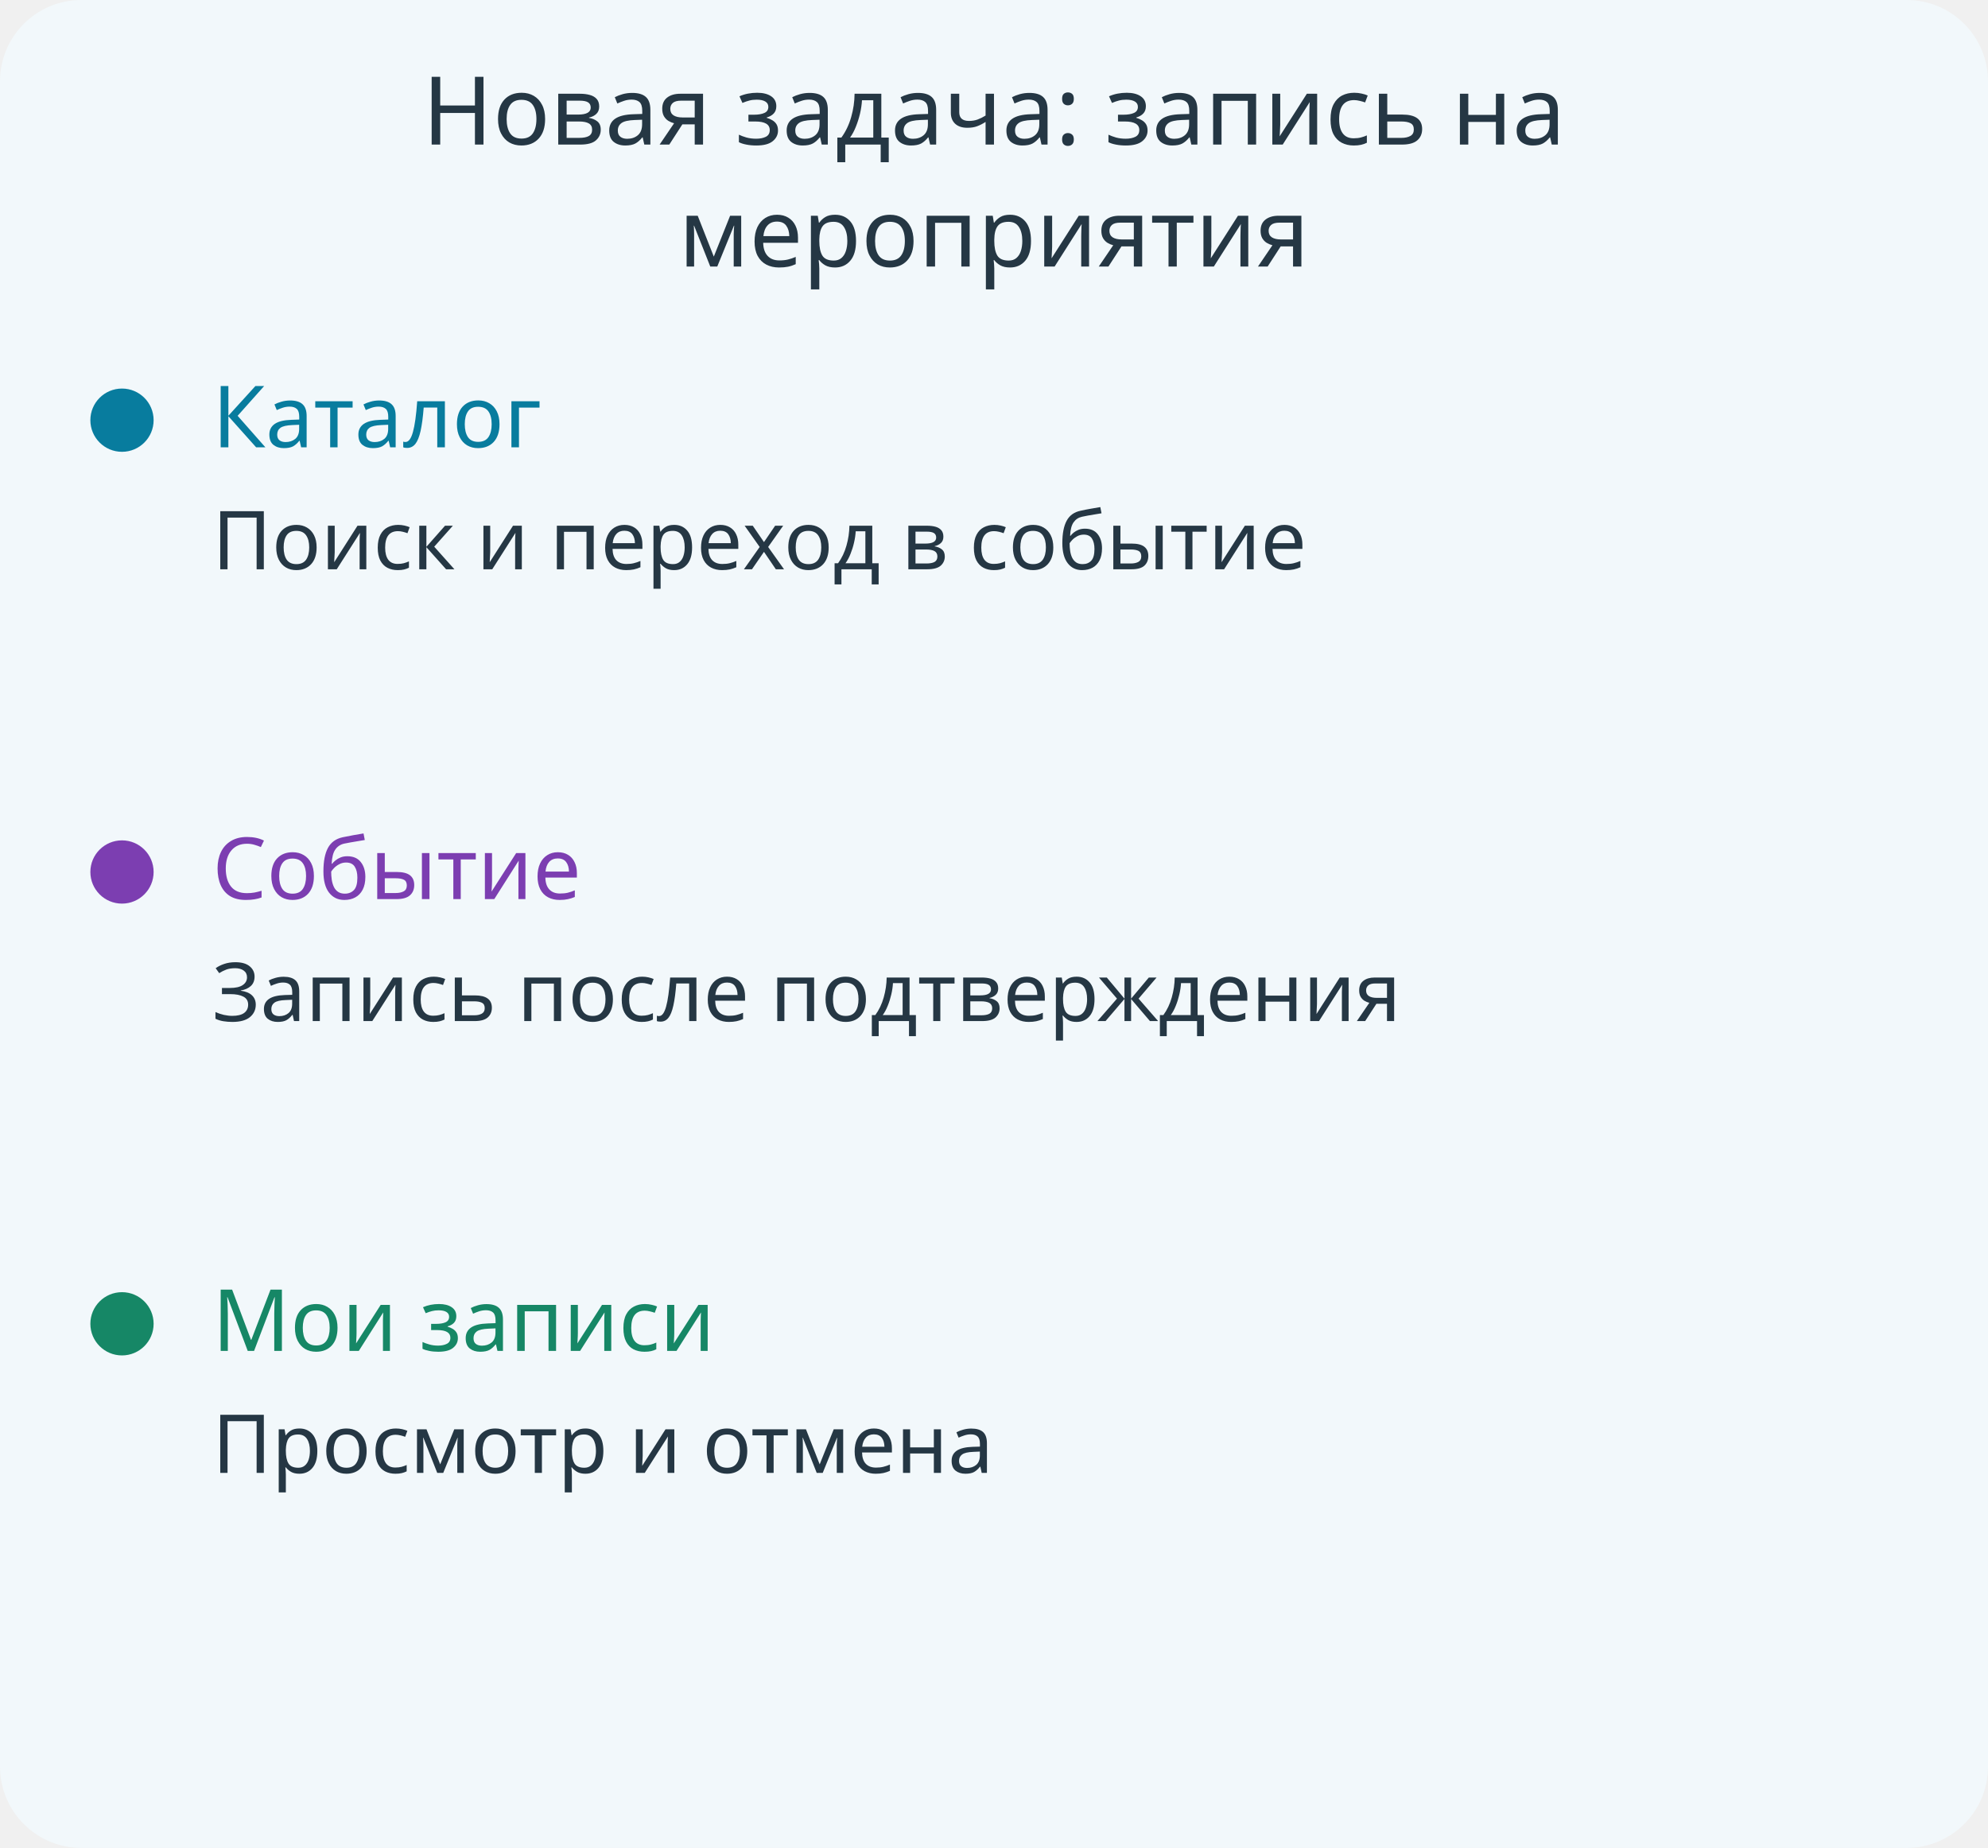
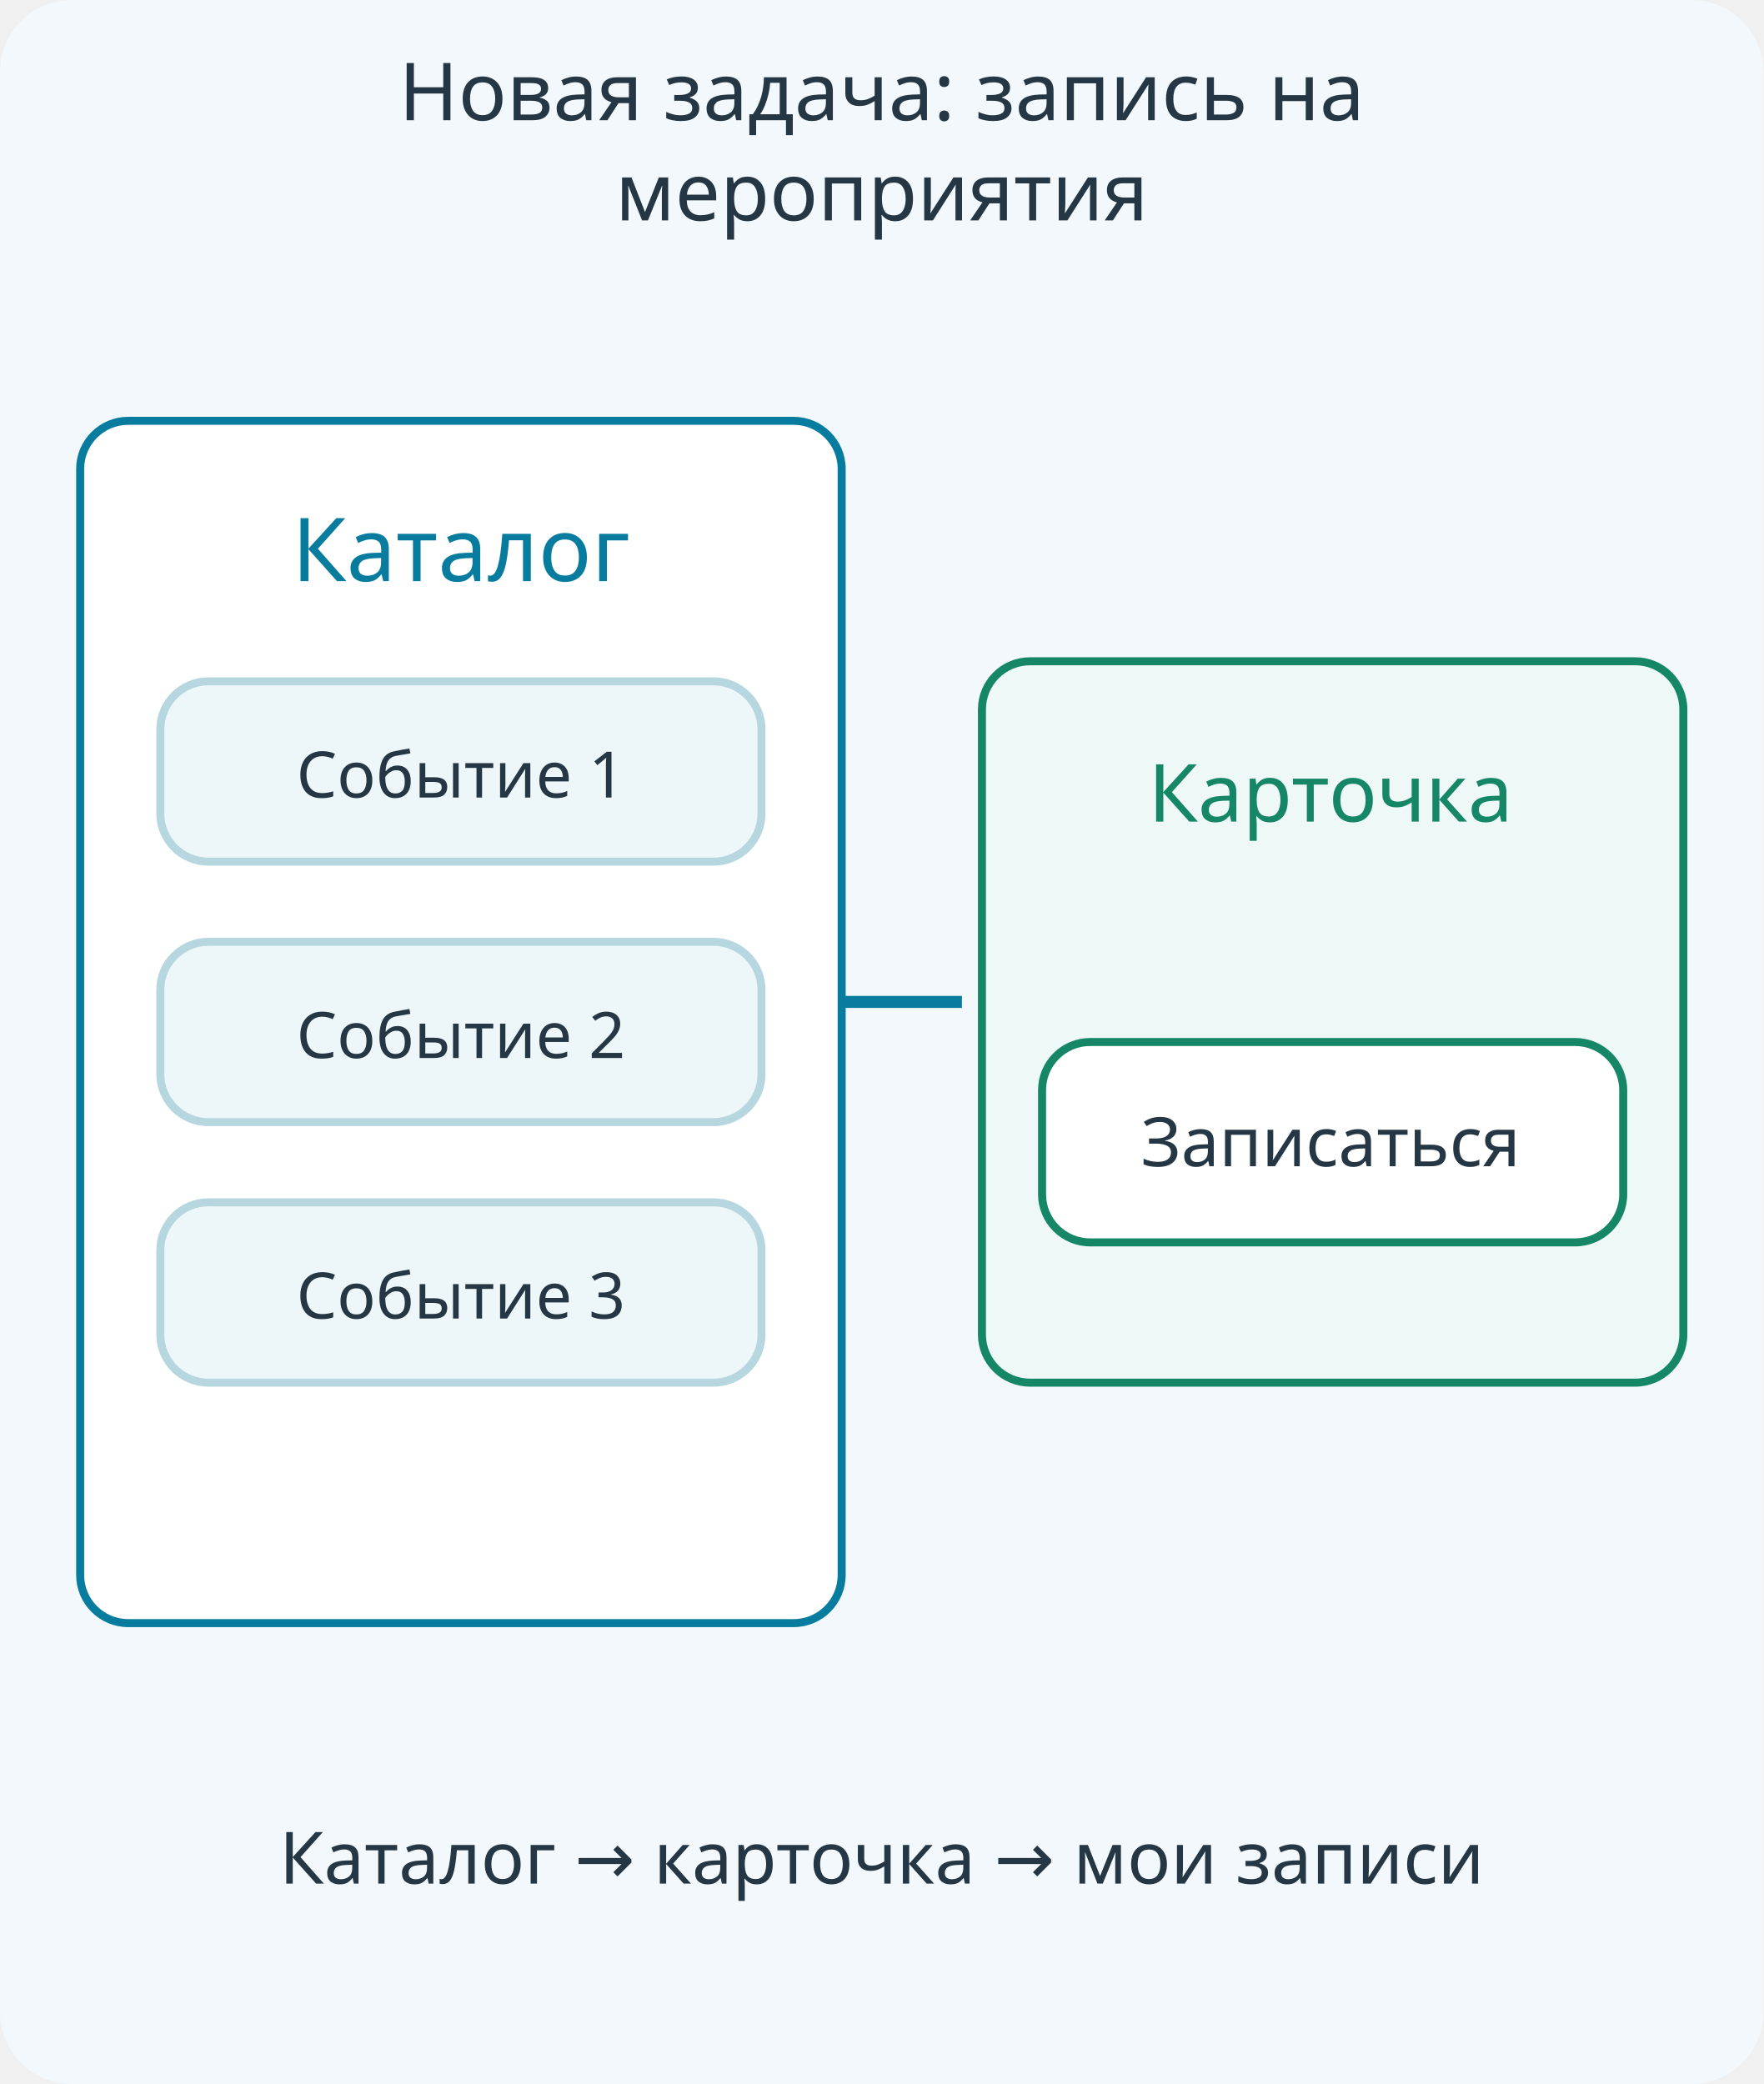
- <svg xmlns="http://www.w3.org/2000/svg" viewBox="0 0 440 409" role="img">
-   <rect width="440" height="409" rx="18" fill="#f2f8fb" />
-   <text x="220" y="32" text-anchor="middle" font-family="sans-serif" font-size="21" fill="#253744">Новая задача: запись на</text>
-   <text x="220" y="59" text-anchor="middle" font-family="sans-serif" font-size="21" fill="#253744">мероприятия</text>
-   <circle cx="27" cy="93" r="7" fill="#087c9e" />
-   <text x="47" y="99" font-family="sans-serif" font-size="19" fill="#087c9e">Каталог</text>
-   <text x="47" y="126" font-family="sans-serif" font-size="18" fill="#253744">Поиск и переход в событие</text>
-   <circle cx="27" cy="193" r="7" fill="#7c3eb1" />
-   <text x="47" y="199" font-family="sans-serif" font-size="19" fill="#7c3eb1">Событие</text>
-   <text x="47" y="226" font-family="sans-serif" font-size="18" fill="#253744">Запись после подтверждения</text>
-   <circle cx="27" cy="293" r="7" fill="#168766" />
-   <text x="47" y="299" font-family="sans-serif" font-size="19" fill="#168766">Мои записи</text>
-   <text x="47" y="326" font-family="sans-serif" font-size="18" fill="#253744">Просмотр и отмена</text>
+ <svg xmlns="http://www.w3.org/2000/svg" viewBox="0 0 440 520" role="img">
+   <rect width="440" height="520" rx="18" fill="#f2f8fb" />
+   <text x="220" y="30" text-anchor="middle" font-family="sans-serif" font-size="20" fill="#253744">Новая задача: запись на</text>
+   <text x="220" y="55" text-anchor="middle" font-family="sans-serif" font-size="20" fill="#253744">мероприятия</text>
+   <rect x="20" y="105" width="190" height="300" rx="12" fill="#fff" stroke="#087c9e" stroke-width="2" />
+   <text x="115" y="145" text-anchor="middle" font-family="sans-serif" font-size="22" fill="#087c9e">Каталог</text>
+   <rect x="40" y="170" width="150" height="45" rx="12" fill="#edf6f8" stroke="#b6d7df" stroke-width="2" />
+   <text x="115" y="199" text-anchor="middle" font-family="sans-serif" font-size="16" fill="#253744">Событие 1</text>
+   <rect x="40" y="235" width="150" height="45" rx="12" fill="#edf6f8" stroke="#b6d7df" stroke-width="2" />
+   <text x="115" y="264" text-anchor="middle" font-family="sans-serif" font-size="16" fill="#253744">Событие 2</text>
+   <rect x="40" y="300" width="150" height="45" rx="12" fill="#edf6f8" stroke="#b6d7df" stroke-width="2" />
+   <text x="115" y="329" text-anchor="middle" font-family="sans-serif" font-size="16" fill="#253744">Событие 3</text>
+   <path d="M210 250 L240 250" fill="none" stroke="#087c9e" stroke-width="3" />
+   <rect x="245" y="165" width="175" height="180" rx="12" fill="#eef8f6" stroke="#168766" stroke-width="2" />
+   <text x="332" y="205" text-anchor="middle" font-family="sans-serif" font-size="20" fill="#168766">Карточка</text>
+   <rect x="260" y="260" width="145" height="50" rx="12" fill="#fff" stroke="#168766" stroke-width="2" />
+   <text x="332" y="291" text-anchor="middle" font-family="sans-serif" font-size="17" fill="#253744">Записаться</text>
+   <text x="220" y="470" text-anchor="middle" font-family="sans-serif" font-size="18" fill="#253744">Каталог → карточка → мои записи</text>
</svg>
